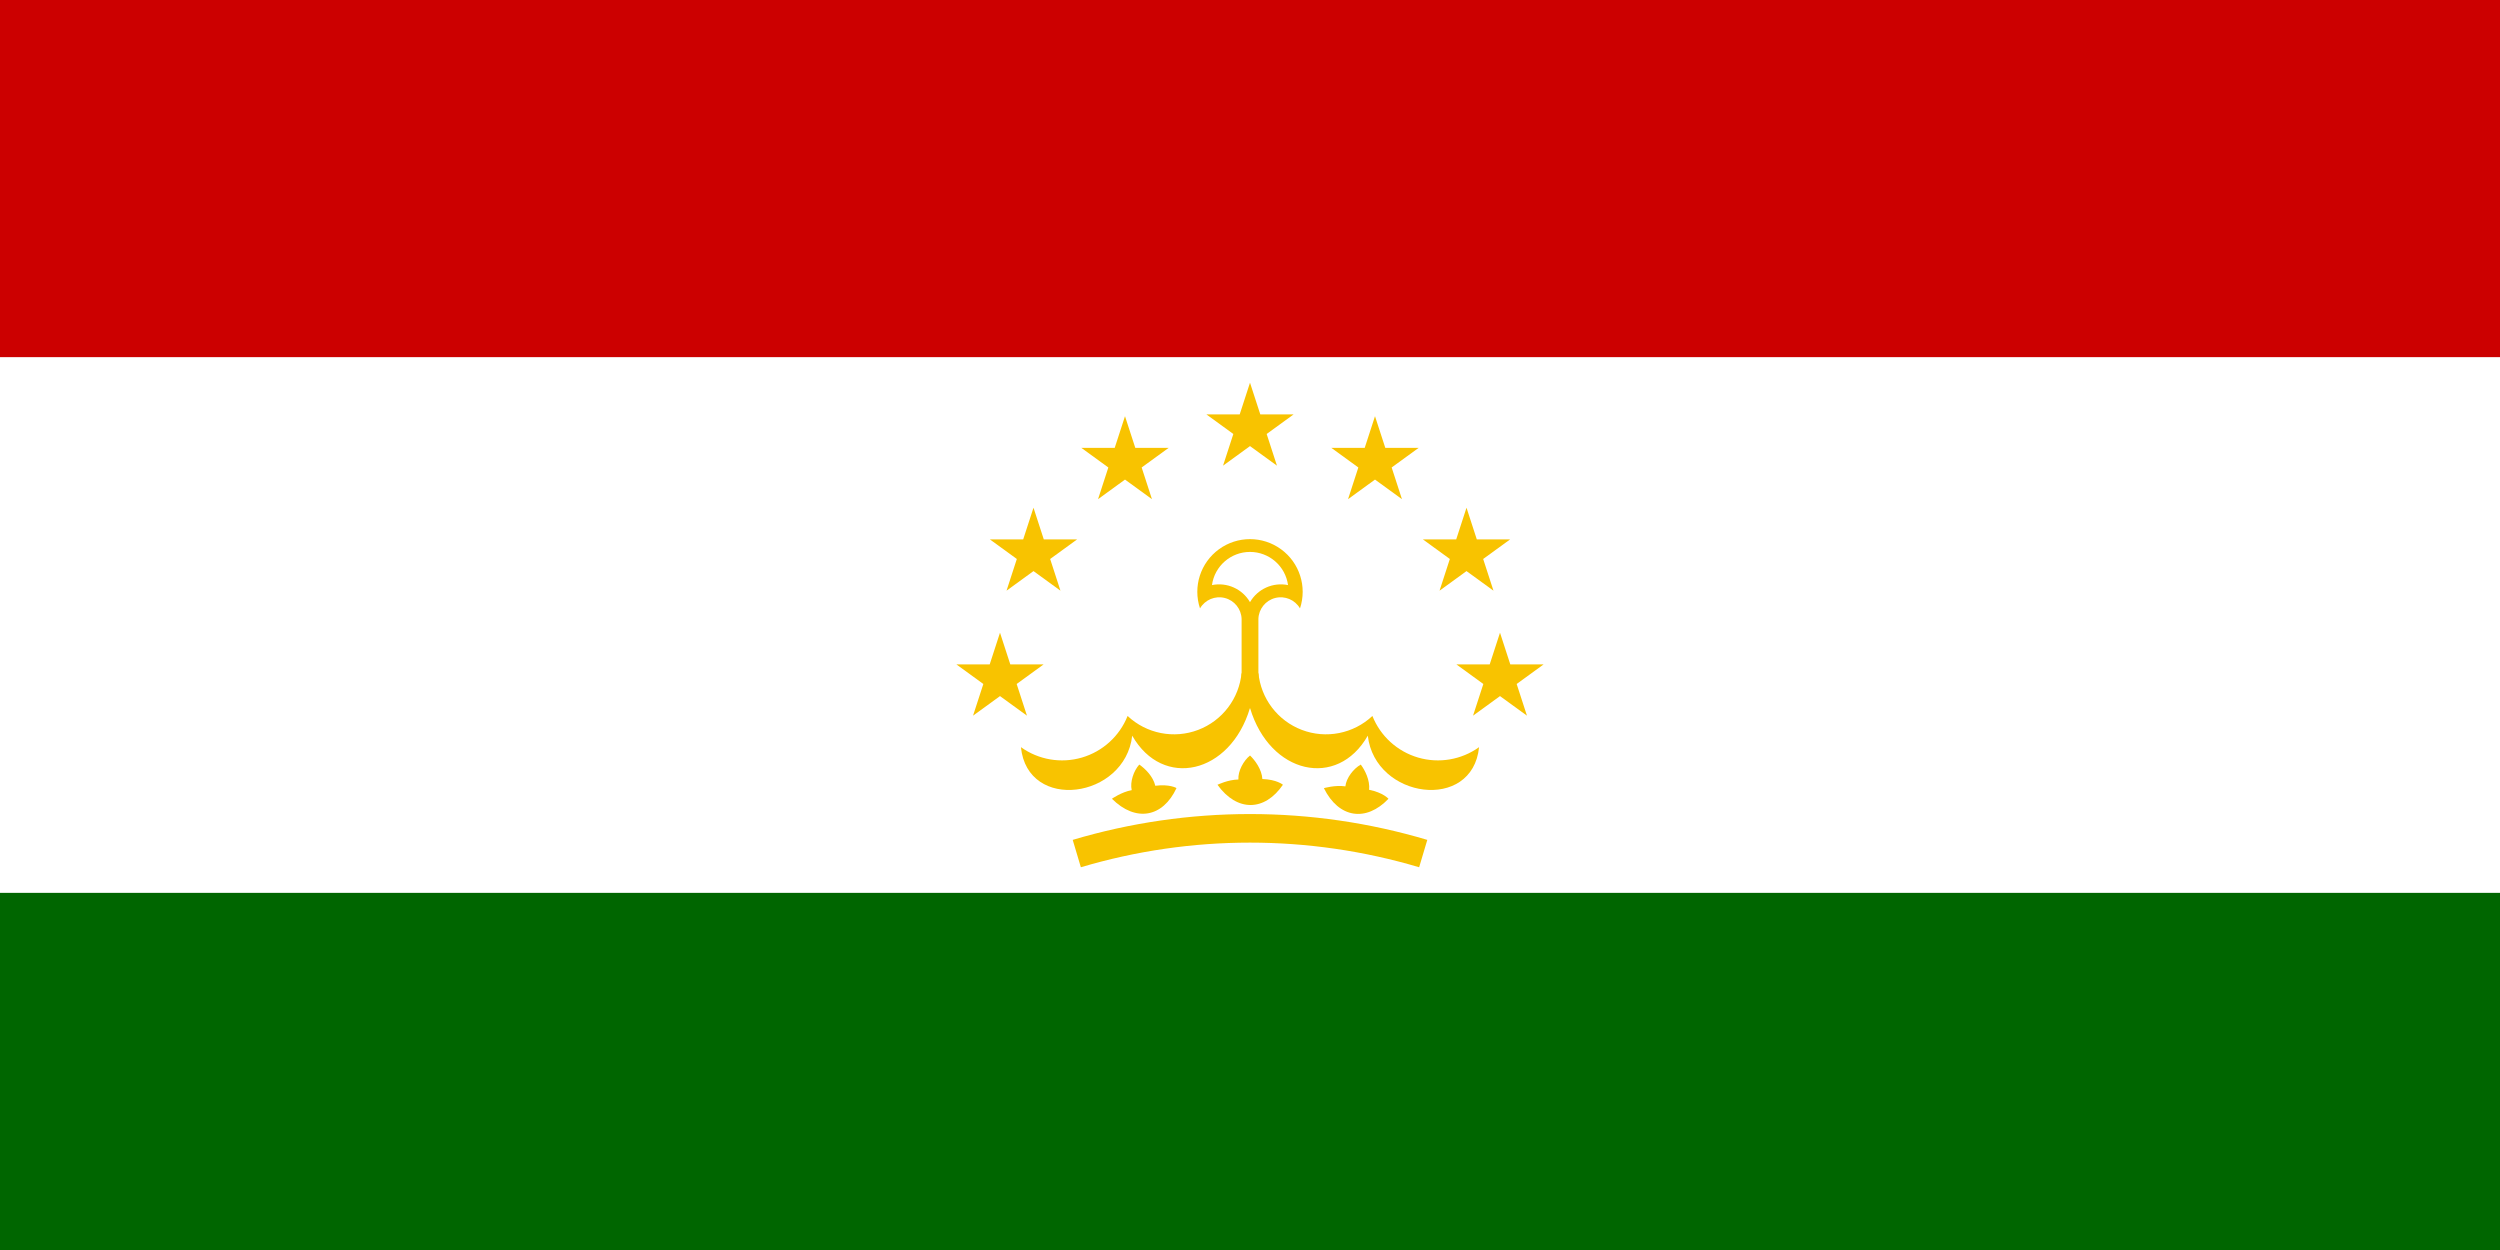
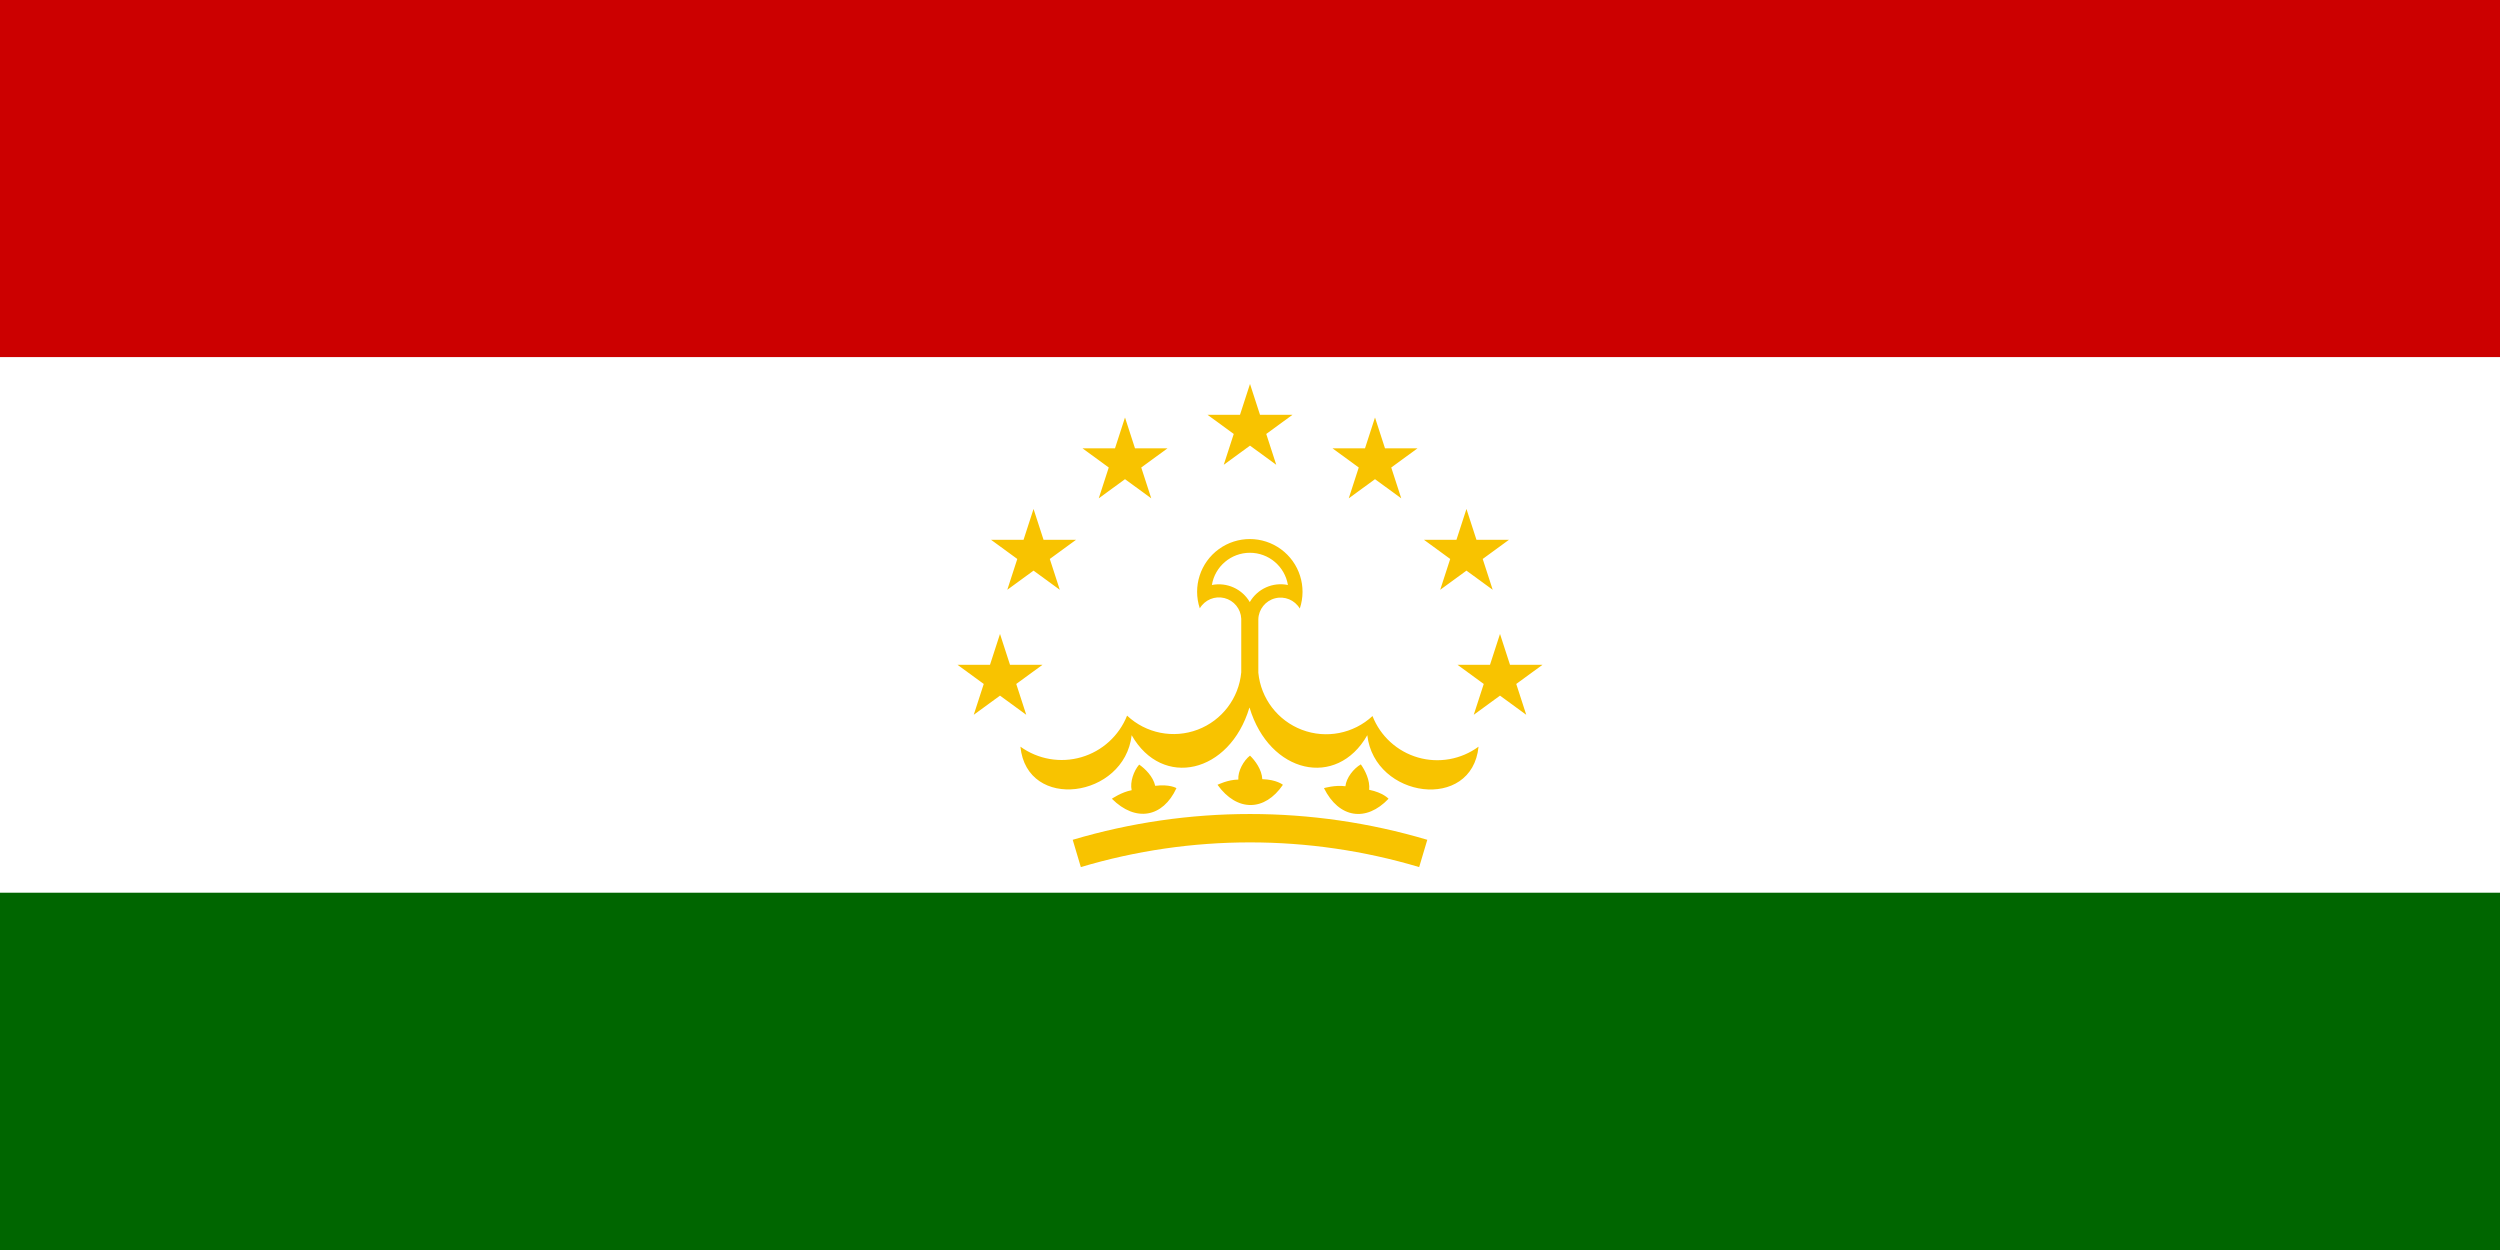
- <svg xmlns="http://www.w3.org/2000/svg" xmlns:xlink="http://www.w3.org/1999/xlink" viewBox="0 0 1400 700">
-   <path fill="#060" d="M0 0h1400v700H0z" />
-   <path fill="#fff" d="M0 0h1400v500H0z" />
-   <path fill="#c00" d="M0 0h1400v200H0z" />
-   <g fill="#f8c300">
-     <path d="M672 340.7a12.5 12.5 0 0123.3 5.9v50h9.4v-50a12.5 12.5 0 0123.3-5.9 29.5 29.5 0 10-56 0" />
-     <path d="M678.7 327.65a20 20 0 0121.3 9.55 20 20 0 0121.3-9.55 21.5 21.5 0 00-42.6 0" fill="#fff" />
-     <path id="a" d="M695.3 376.627a38 38 0 01-63.845 24.316 39.5 39.5 0 01-59.734 17.467c3.65 36.426 58.252 28.989 62.32-6.429 17.154 30.115 54.873 21.49 65.91-15.4z" />
-     <use xlink:href="#a" transform="matrix(-1 0 0 1 1400 0)" />
-     <path id="b" d="M658.84 441.31c-7.618 16.446-22.845 19.271-36.164 5.995 0 0 5.354-3.783 11.086-4.826-1.075-4.574 1.13-10.902 4.235-14.324 3.258 2.227 7.804 6.689 8.96 11.874 8.03-1.04 11.883 1.282 11.883 1.282z" />
-     <use xlink:href="#b" transform="rotate(9.37 700 804)" />
-     <use xlink:href="#b" transform="rotate(18.74 700 804)" />
-     <path d="M603 478a340 340 0 01194 0" fill="none" stroke-width="16" stroke="#f8c300" />
-     <g transform="translate(700 380)">
-       <g transform="translate(0 -140)">
-         <path id="c" transform="scale(.00005)" d="M0-513674l301930 929245-790463-574305h977066l-790463 574305z" />
-       </g>
-       <g id="d">
-         <use xlink:href="#c" transform="translate(-70 -121.244)" />
-         <use xlink:href="#c" transform="translate(-121.244 -70)" />
-         <use xlink:href="#c" transform="translate(-140)" />
-       </g>
-       <use xlink:href="#d" transform="scale(-1 1)" />
-     </g>
-   </g>
+ <svg xmlns="http://www.w3.org/2000/svg" viewBox="0 0 1200 600">
+   <path fill="#060" d="M0 423.9h1200V600H0z" />
+   <path fill="#fff" d="M0 165.3h1200v263.2H0z" />
+   <path fill="#c00" d="M0 0h1200v171.4H0z" />
+   <path fill="#f8c300" d="M658.8 343.7a32.7 32.7 0 0 1-54.8-20.8v-25.7a10.7 10.7 0 0 1 19.9-5.1 25.3 25.3 0 1 0-48-.1 10.7 10.7 0 0 1 19.9 5v25.7a32.6 32.6 0 0 1-54.8 20.8 33.8 33.8 0 0 1-51.2 14.9c3.1 31.2 49.9 24.8 53.4-5.5 14.7 25.8 47 18.4 56.5-13.2h.1c9.5 31.6 41.8 39 56.5 13.2 3.5 30.4 50.3 36.7 53.4 5.5a33.4 33.4 0 0 1-50.9-14.7zm-77.1-62.9a18.5 18.5 0 0 1 36.5 0 17.1 17.1 0 0 0-18.3 8.2 17.2 17.2 0 0 0-18.2-8.2zm-17 97.5zm-31 5.1s4.6-3.2 9.5-4.1c-.9-3.9 1-9.3 3.6-12.3 2.8 1.9 6.7 5.7 7.7 10.2 6.9-.9 10.2 1.1 10.2 1.1-6.5 14.1-19.6 16.5-31 5.1zm82.1-6.7zm-31.4 0s5.1-2.5 10-2.5c-.3-4 2.5-9.1 5.6-11.5 2.4 2.3 5.7 6.7 5.9 11.3 6.9.2 9.9 2.7 9.9 2.7-8.7 12.8-22 13.1-31.4 0zm82.1 6.7zm-9.3-4.3c6.8 1.4 9.3 4.3 9.3 4.3-10.7 11.3-23.8 9.4-31-5.1 0 0 5.4-1.6 10.3-.9.4-4 3.9-8.5 7.4-10.5 2 2.8 4.5 7.7 4 12.2zm27.9 24-3.9 13.1a284.1 284.1 0 0 0-162.4 0l-3.9-13.1a298.8 298.8 0 0 1 170.2 0zm-105.5-204h15.6l4.8-14.8 4.8 14.8h15.6l-12.6 9.2 4.8 14.8-12.6-9.2-12.6 9.2 4.8-14.8-12.6-9.2zm-60 16.1h15.6l4.8-14.8 4.8 14.8h15.6l-12.6 9.2 4.8 14.8L540 230l-12.6 9.2 4.8-14.8-12.6-9.2zm-43.9 43.9h15.6l4.8-14.8 4.8 14.8h15.6l-12.6 9.2 4.8 14.8-12.6-9.2-12.6 9.2 4.8-14.8-12.6-9.2zm-8.3 84 4.8-14.8-12.6-9.2h15.6l4.8-14.8 4.8 14.8h15.6l-12.6 9.2 4.8 14.8-12.6-9.2-12.6 9.2zm172.2-127.9h15.6l4.8-14.8 4.8 14.8h15.6l-12.6 9.2 4.8 14.8L660 230l-12.6 9.2 4.8-14.8-12.6-9.2zm43.9 43.9h15.6l4.8-14.8 4.8 14.8h15.6l-12.6 9.2 4.8 14.8-12.6-9.2-12.6 9.2 4.8-14.8-12.6-9.2zm49.1 84-12.6-9.2-12.6 9.2 4.8-14.8-12.6-9.2h15.6l4.8-14.8 4.8 14.8h15.6l-12.6 9.2 4.8 14.8z" />
</svg>
